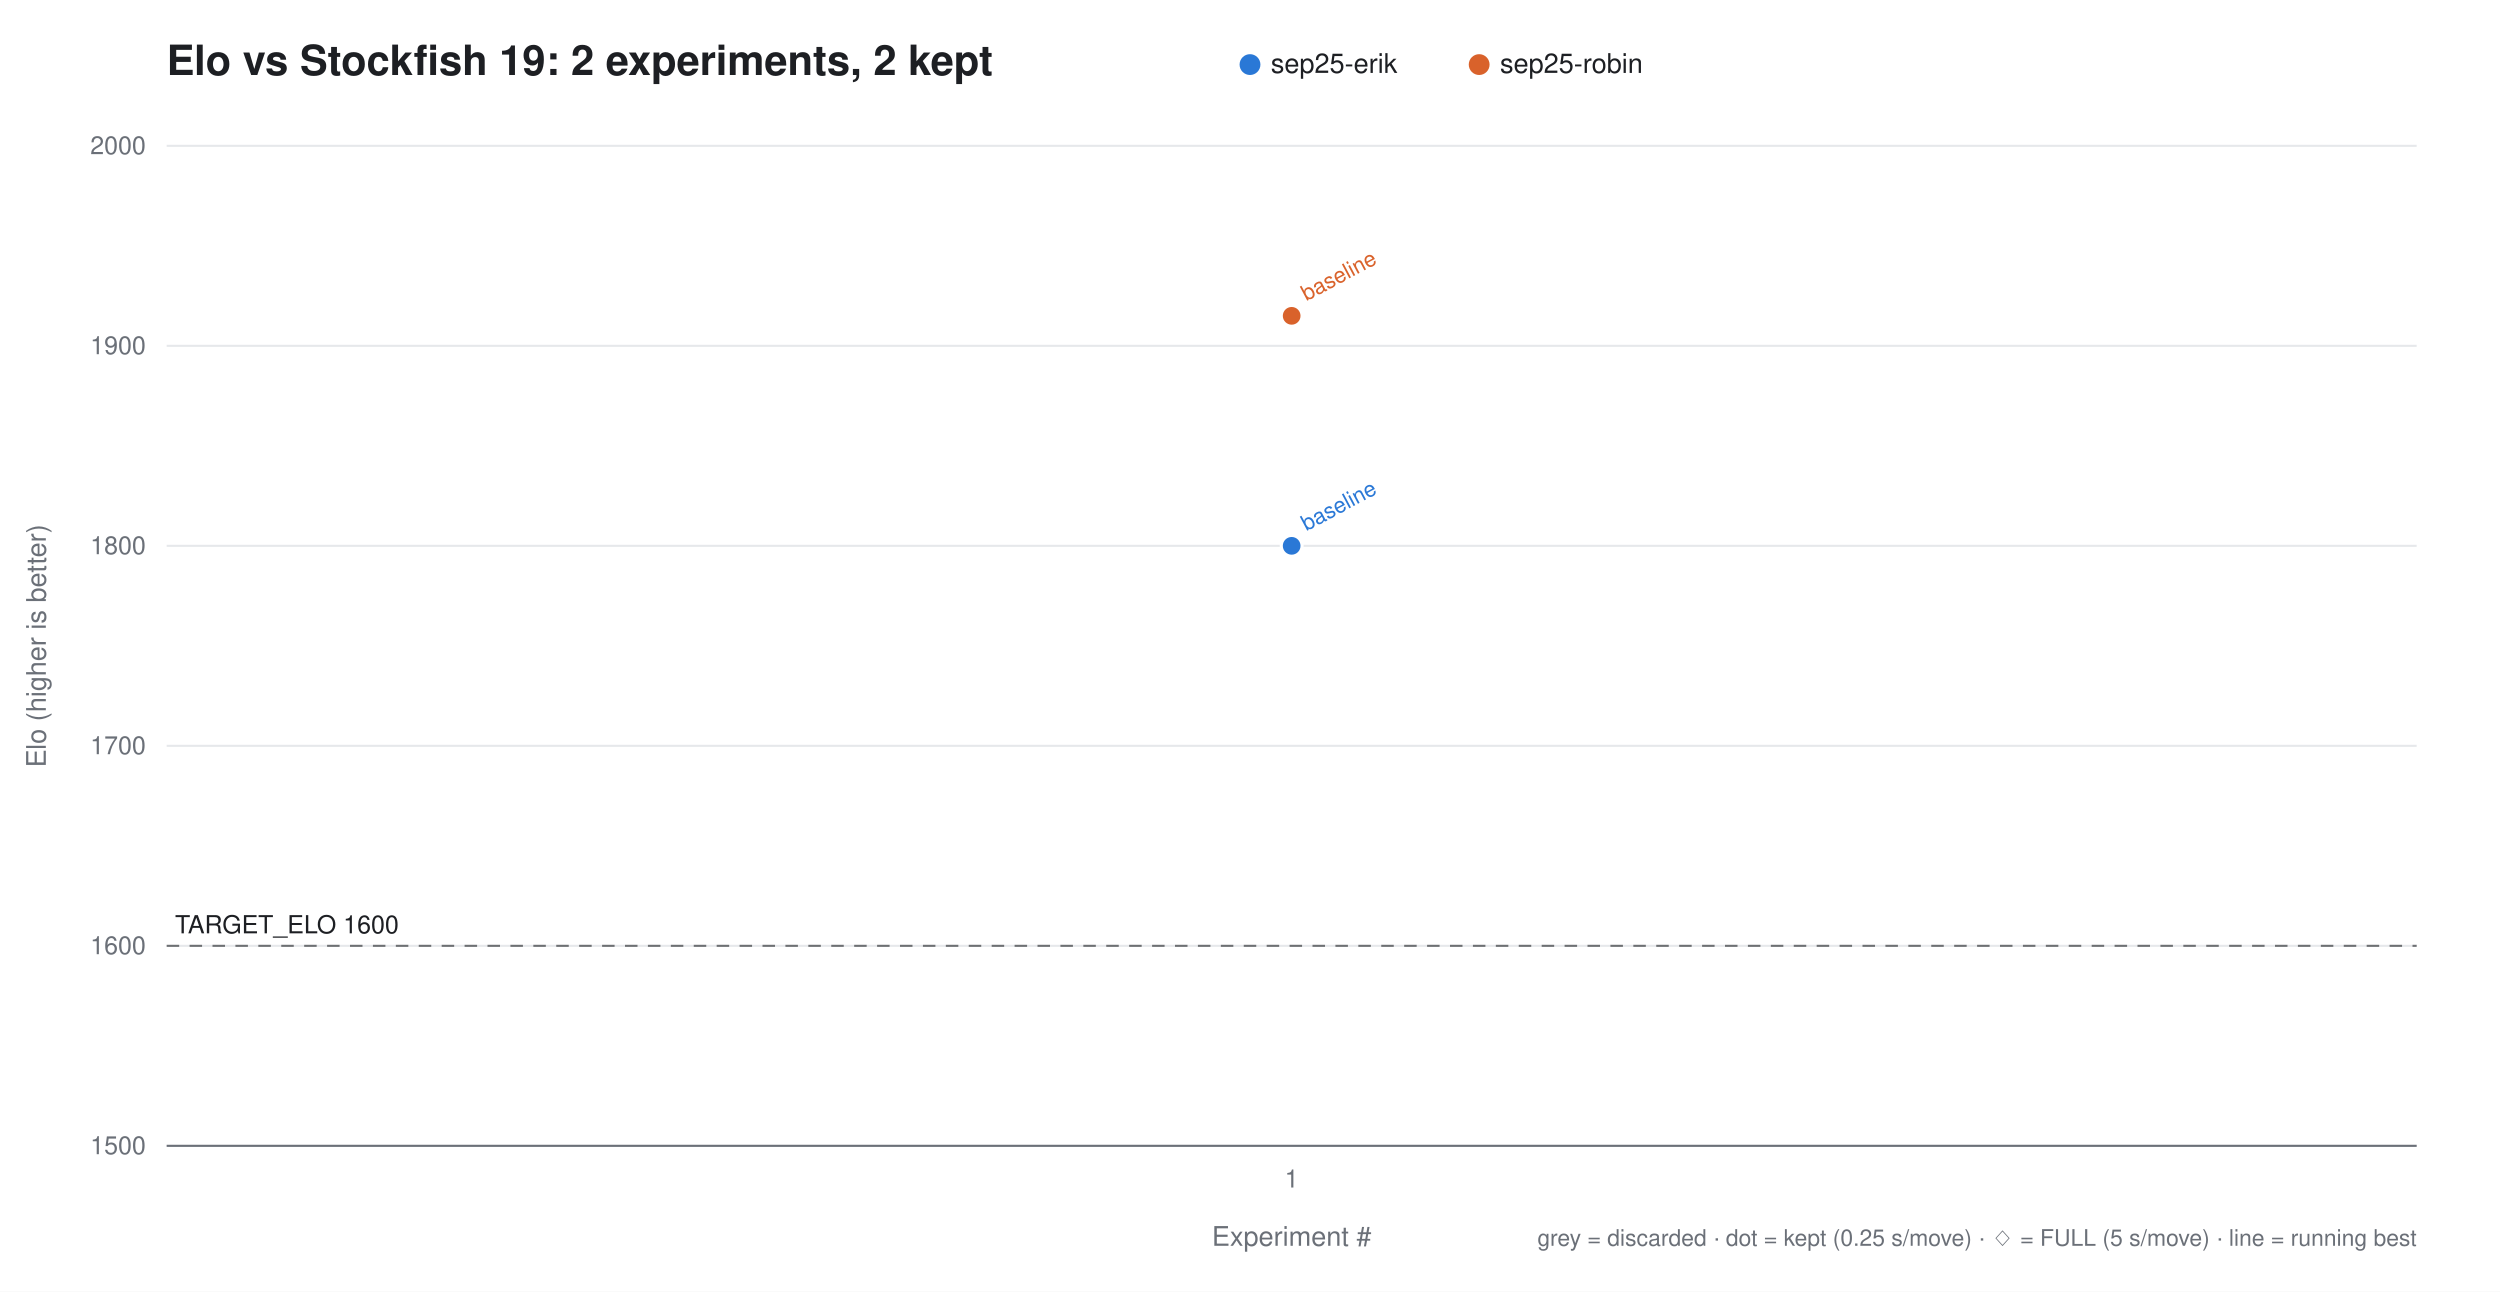
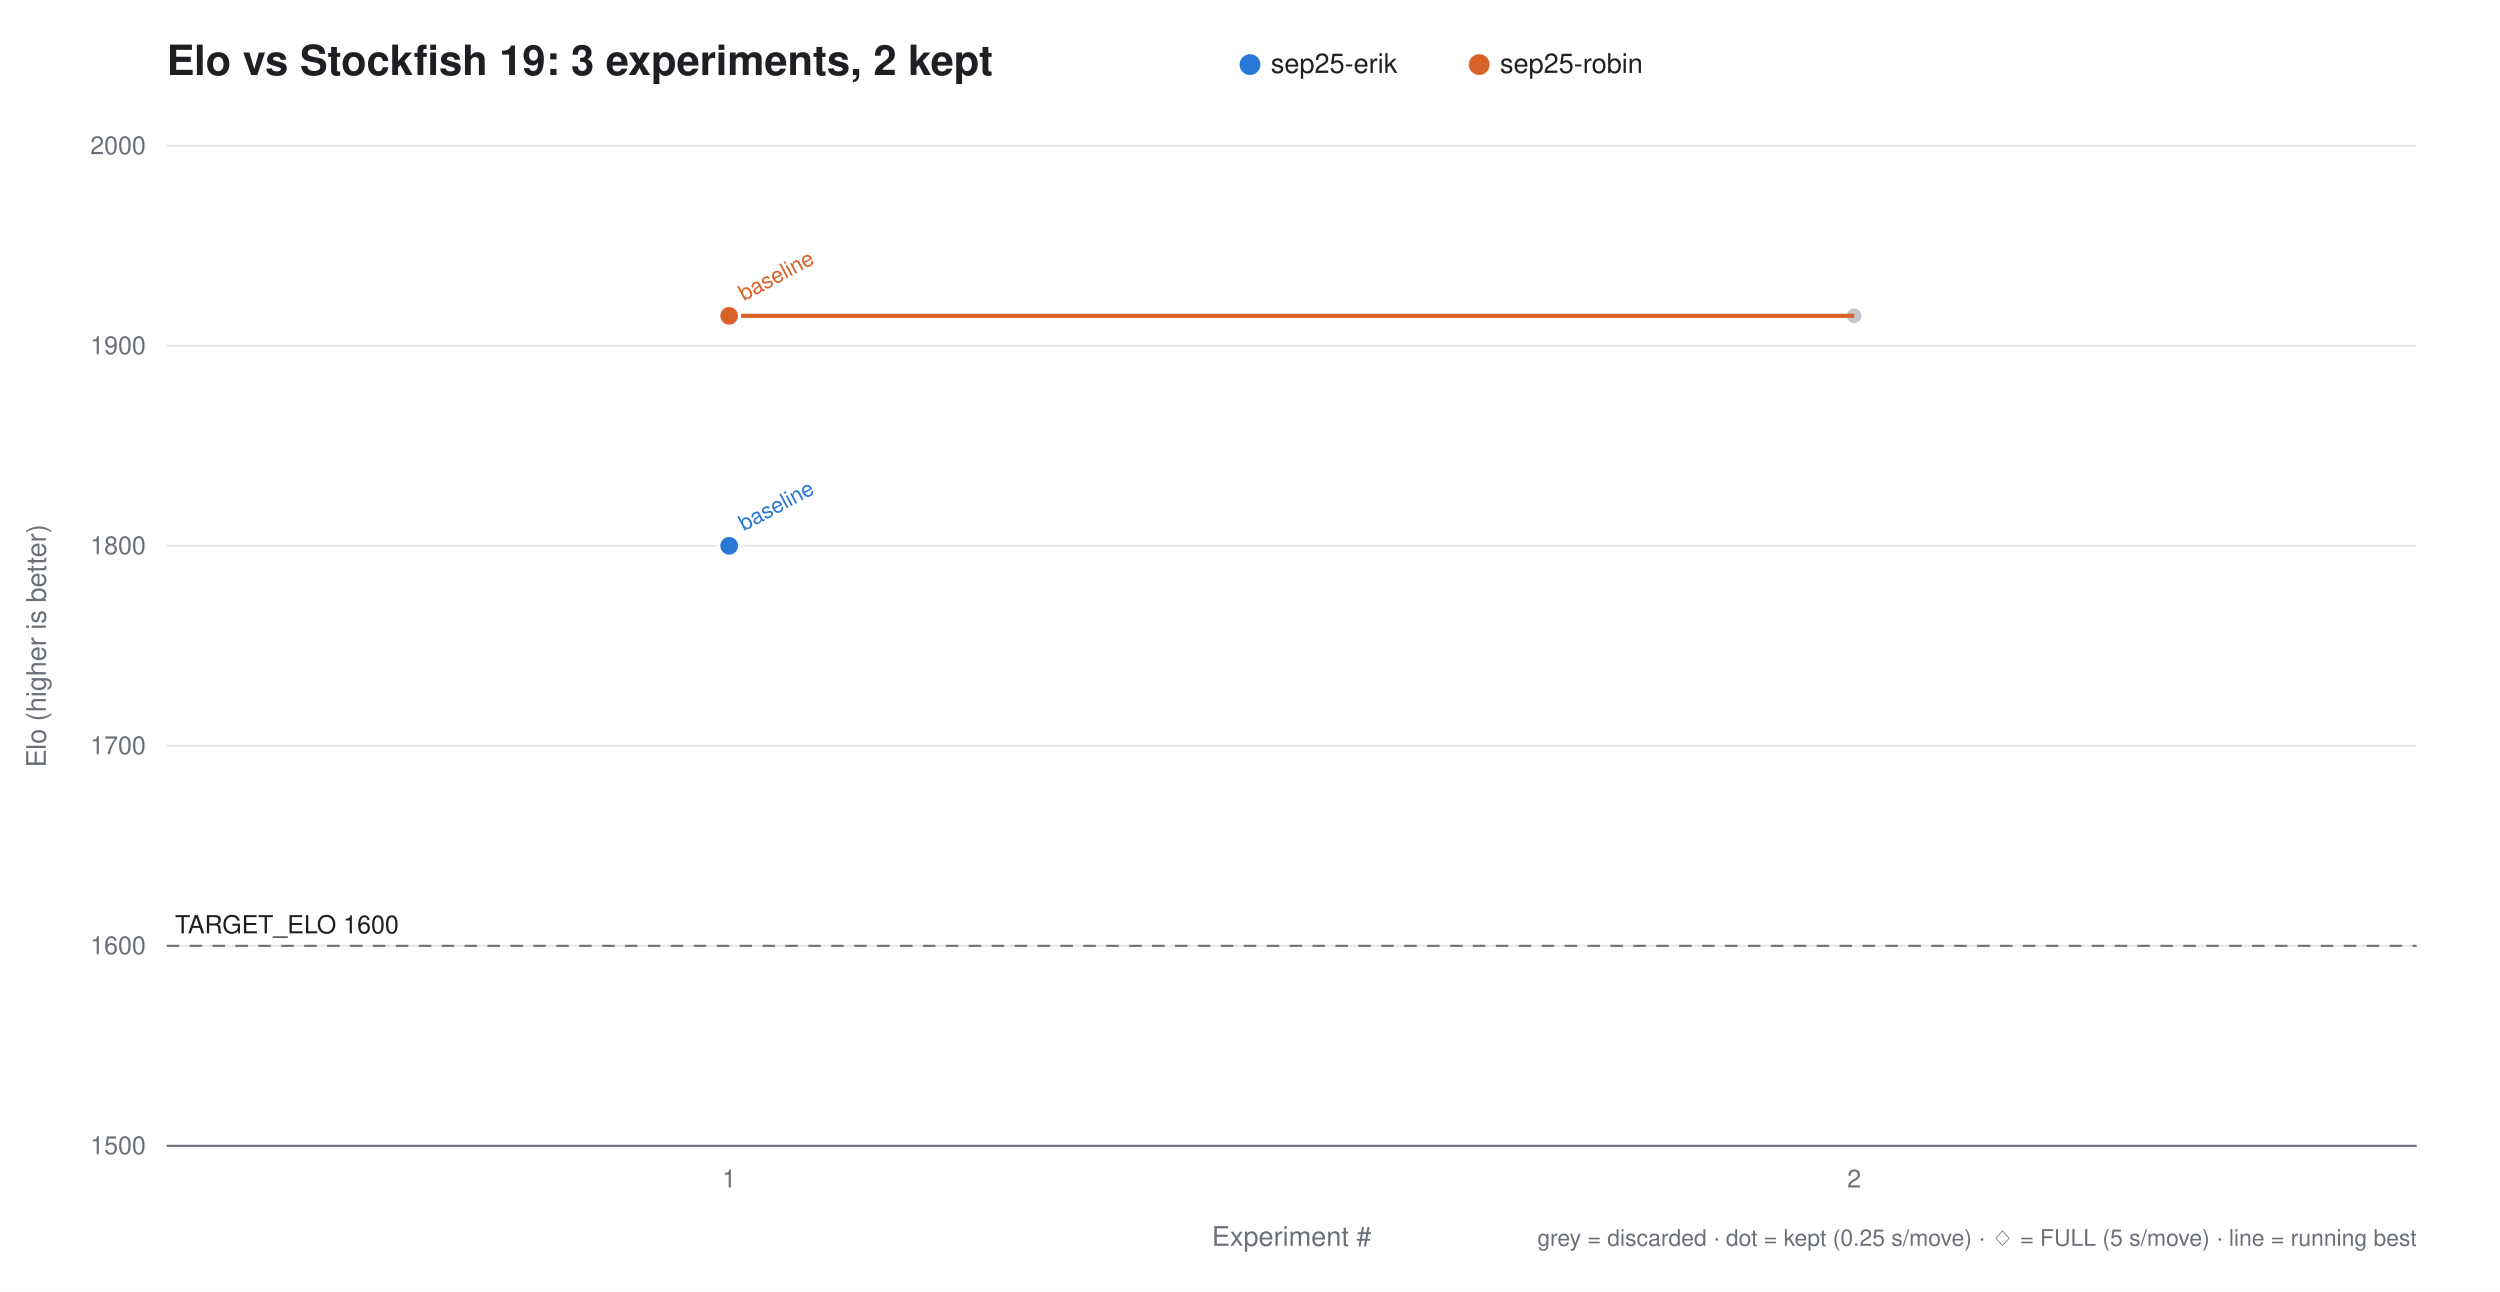
<svg xmlns="http://www.w3.org/2000/svg" width="1200" height="620" viewBox="0 0 1200 620" font-family="-apple-system,Segoe UI,Helvetica,Arial,sans-serif">
  <rect width="1200" height="620" fill="#ffffff" />
-   <text x="80" y="36" font-size="20" font-weight="600" fill="#1d1f23">Elo vs Stockfish 19: 2 experiments, 2 kept</text>
+   <text x="80" y="36" font-size="20" font-weight="600" fill="#1d1f23">Elo vs Stockfish 19: 3 experiments, 2 kept</text>
  <line x1="80" x2="1160" y1="550.0" y2="550.0" stroke="#e6e8eb" />
  <text x="70" y="554.0" font-size="12" text-anchor="end" fill="#6b7078">1500</text>
  <line x1="80" x2="1160" y1="454.0" y2="454.0" stroke="#e6e8eb" />
  <text x="70" y="458.0" font-size="12" text-anchor="end" fill="#6b7078">1600</text>
  <line x1="80" x2="1160" y1="358.0" y2="358.0" stroke="#e6e8eb" />
  <text x="70" y="362.0" font-size="12" text-anchor="end" fill="#6b7078">1700</text>
  <line x1="80" x2="1160" y1="262.0" y2="262.0" stroke="#e6e8eb" />
  <text x="70" y="266.0" font-size="12" text-anchor="end" fill="#6b7078">1800</text>
  <line x1="80" x2="1160" y1="166.0" y2="166.0" stroke="#e6e8eb" />
  <text x="70" y="170.0" font-size="12" text-anchor="end" fill="#6b7078">1900</text>
  <line x1="80" x2="1160" y1="70.0" y2="70.0" stroke="#e6e8eb" />
  <text x="70" y="74.0" font-size="12" text-anchor="end" fill="#6b7078">2000</text>
-   <text x="620.0" y="570" font-size="12" text-anchor="middle" fill="#6b7078">1</text>
+   <text x="350.0" y="570" font-size="12" text-anchor="middle" fill="#6b7078">1</text>
+   <text x="890.0" y="570" font-size="12" text-anchor="middle" fill="#6b7078">2</text>
  <line x1="80" x2="1160" y1="550" y2="550" stroke="#6b7078" />
  <text x="620.0" y="598" font-size="13" text-anchor="middle" fill="#6b7078">Experiment #</text>
  <text x="22" y="310.0" font-size="13" text-anchor="middle" fill="#6b7078" transform="rotate(-90 22 310.0)">Elo (higher is better)</text>
  <line x1="80" x2="1160" y1="454.0" y2="454.0" stroke="#1d1f23" stroke-dasharray="6 5" opacity="0.6" />
  <text x="84" y="448.0" font-size="12" fill="#1d1f23">TARGET_ELO 1600</text>
  <circle cx="600" cy="31" r="5" fill="#2a78d6" />
  <text x="610" y="35" font-size="13" fill="#1d1f23">sep25-erik</text>
-   <path d="M620.0,262.0 L620.0,262.0" fill="none" stroke="#2a78d6" stroke-width="2" />
-   <circle cx="620.0" cy="262.0" r="5" fill="#2a78d6" stroke="#ffffff" stroke-width="1.5" />
-   <text x="627.0" y="255.0" font-size="10.5" fill="#2a78d6" transform="rotate(-28 627.0 255.0)">baseline</text>
+   <path d="M350.0,262.0 L350.0,262.0" fill="none" stroke="#2a78d6" stroke-width="2" />
+   <circle cx="350.0" cy="262.0" r="5" fill="#2a78d6" stroke="#ffffff" stroke-width="1.5" />
+   <text x="357.0" y="255.0" font-size="10.5" fill="#2a78d6" transform="rotate(-28 357.0 255.0)">baseline</text>
  <circle cx="710" cy="31" r="5" fill="#d9622b" />
  <text x="720" y="35" font-size="13" fill="#1d1f23">sep25-robin</text>
-   <path d="M620.0,151.6 L620.0,151.6" fill="none" stroke="#d9622b" stroke-width="2" />
-   <circle cx="620.0" cy="151.6" r="5" fill="#d9622b" stroke="#ffffff" stroke-width="1.5" />
-   <text x="627.0" y="144.6" font-size="10.5" fill="#d9622b" transform="rotate(-28 627.0 144.6)">baseline</text>
+   <circle cx="890.0" cy="151.6" r="3.5" fill="#c4c7cc" />
+   <path d="M350.0,151.6 L890.0,151.6" fill="none" stroke="#d9622b" stroke-width="2" />
+   <circle cx="350.0" cy="151.6" r="5" fill="#d9622b" stroke="#ffffff" stroke-width="1.5" />
+   <text x="357.0" y="144.6" font-size="10.5" fill="#d9622b" transform="rotate(-28 357.0 144.6)">baseline</text>
  <text x="1160" y="598" font-size="11" text-anchor="end" fill="#6b7078">grey = discarded · dot = kept (0.25 s/move) · ◇ = FULL (5 s/move) · line = running best</text>
</svg>
